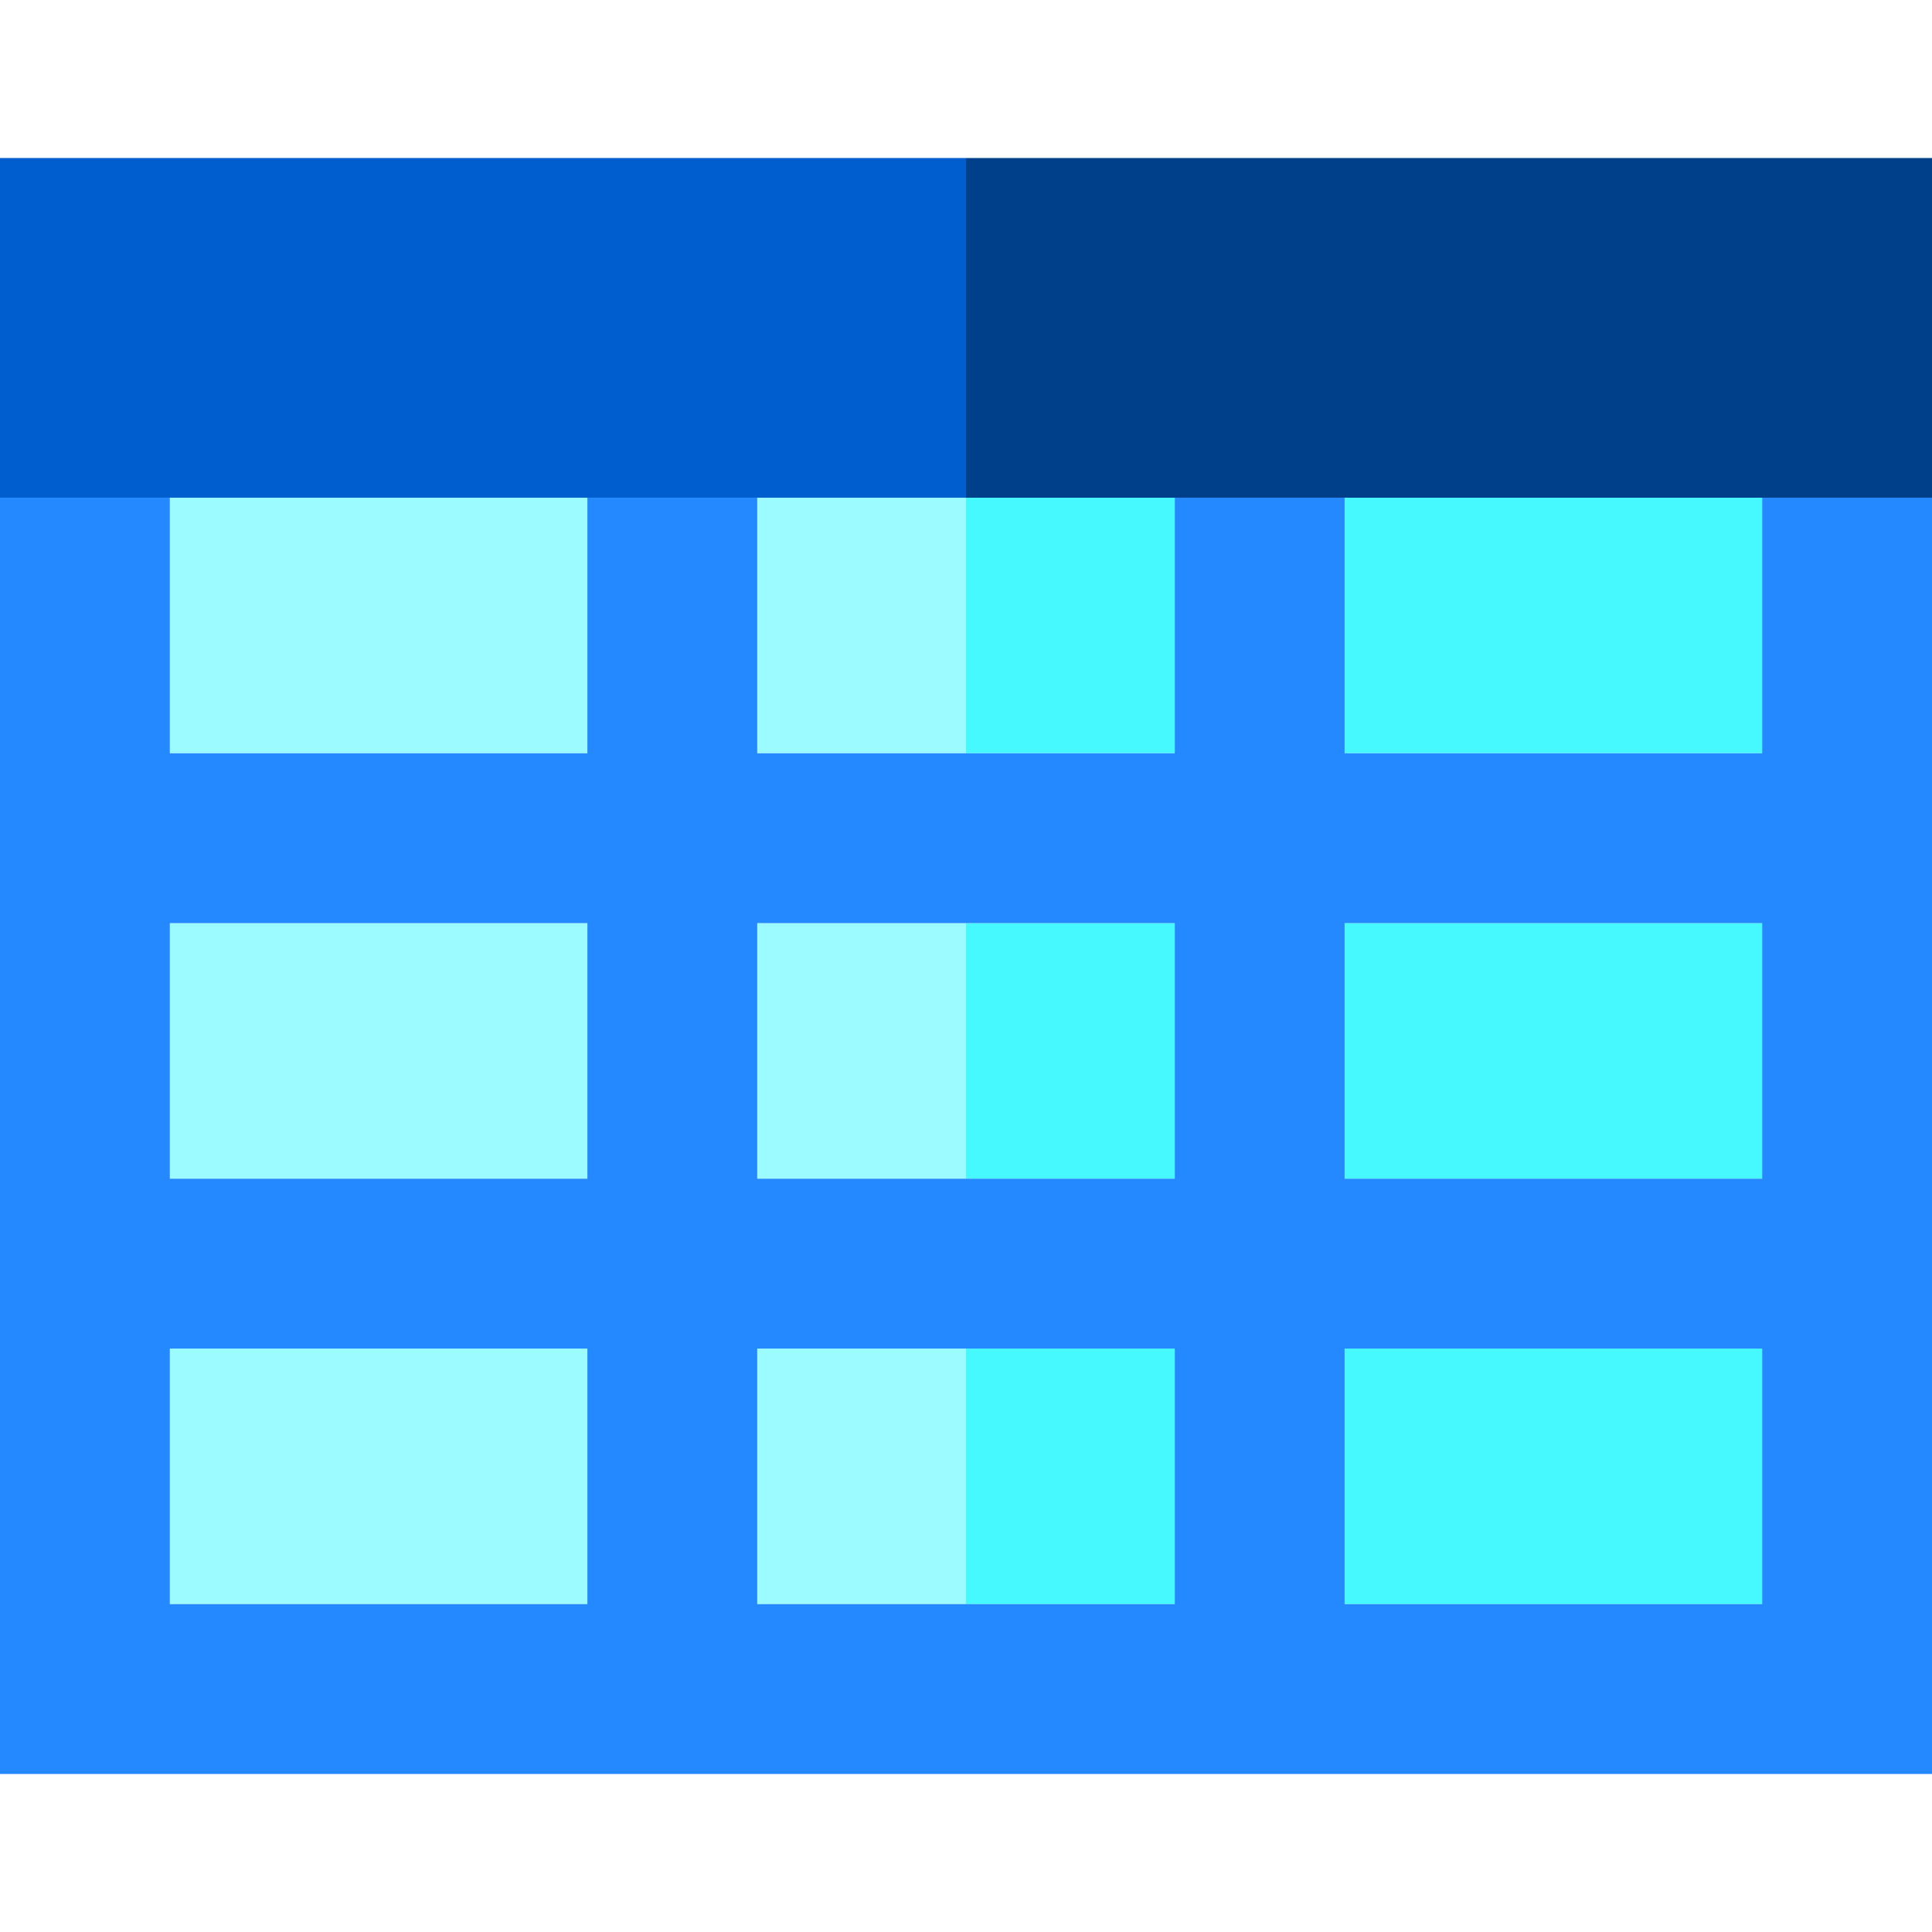
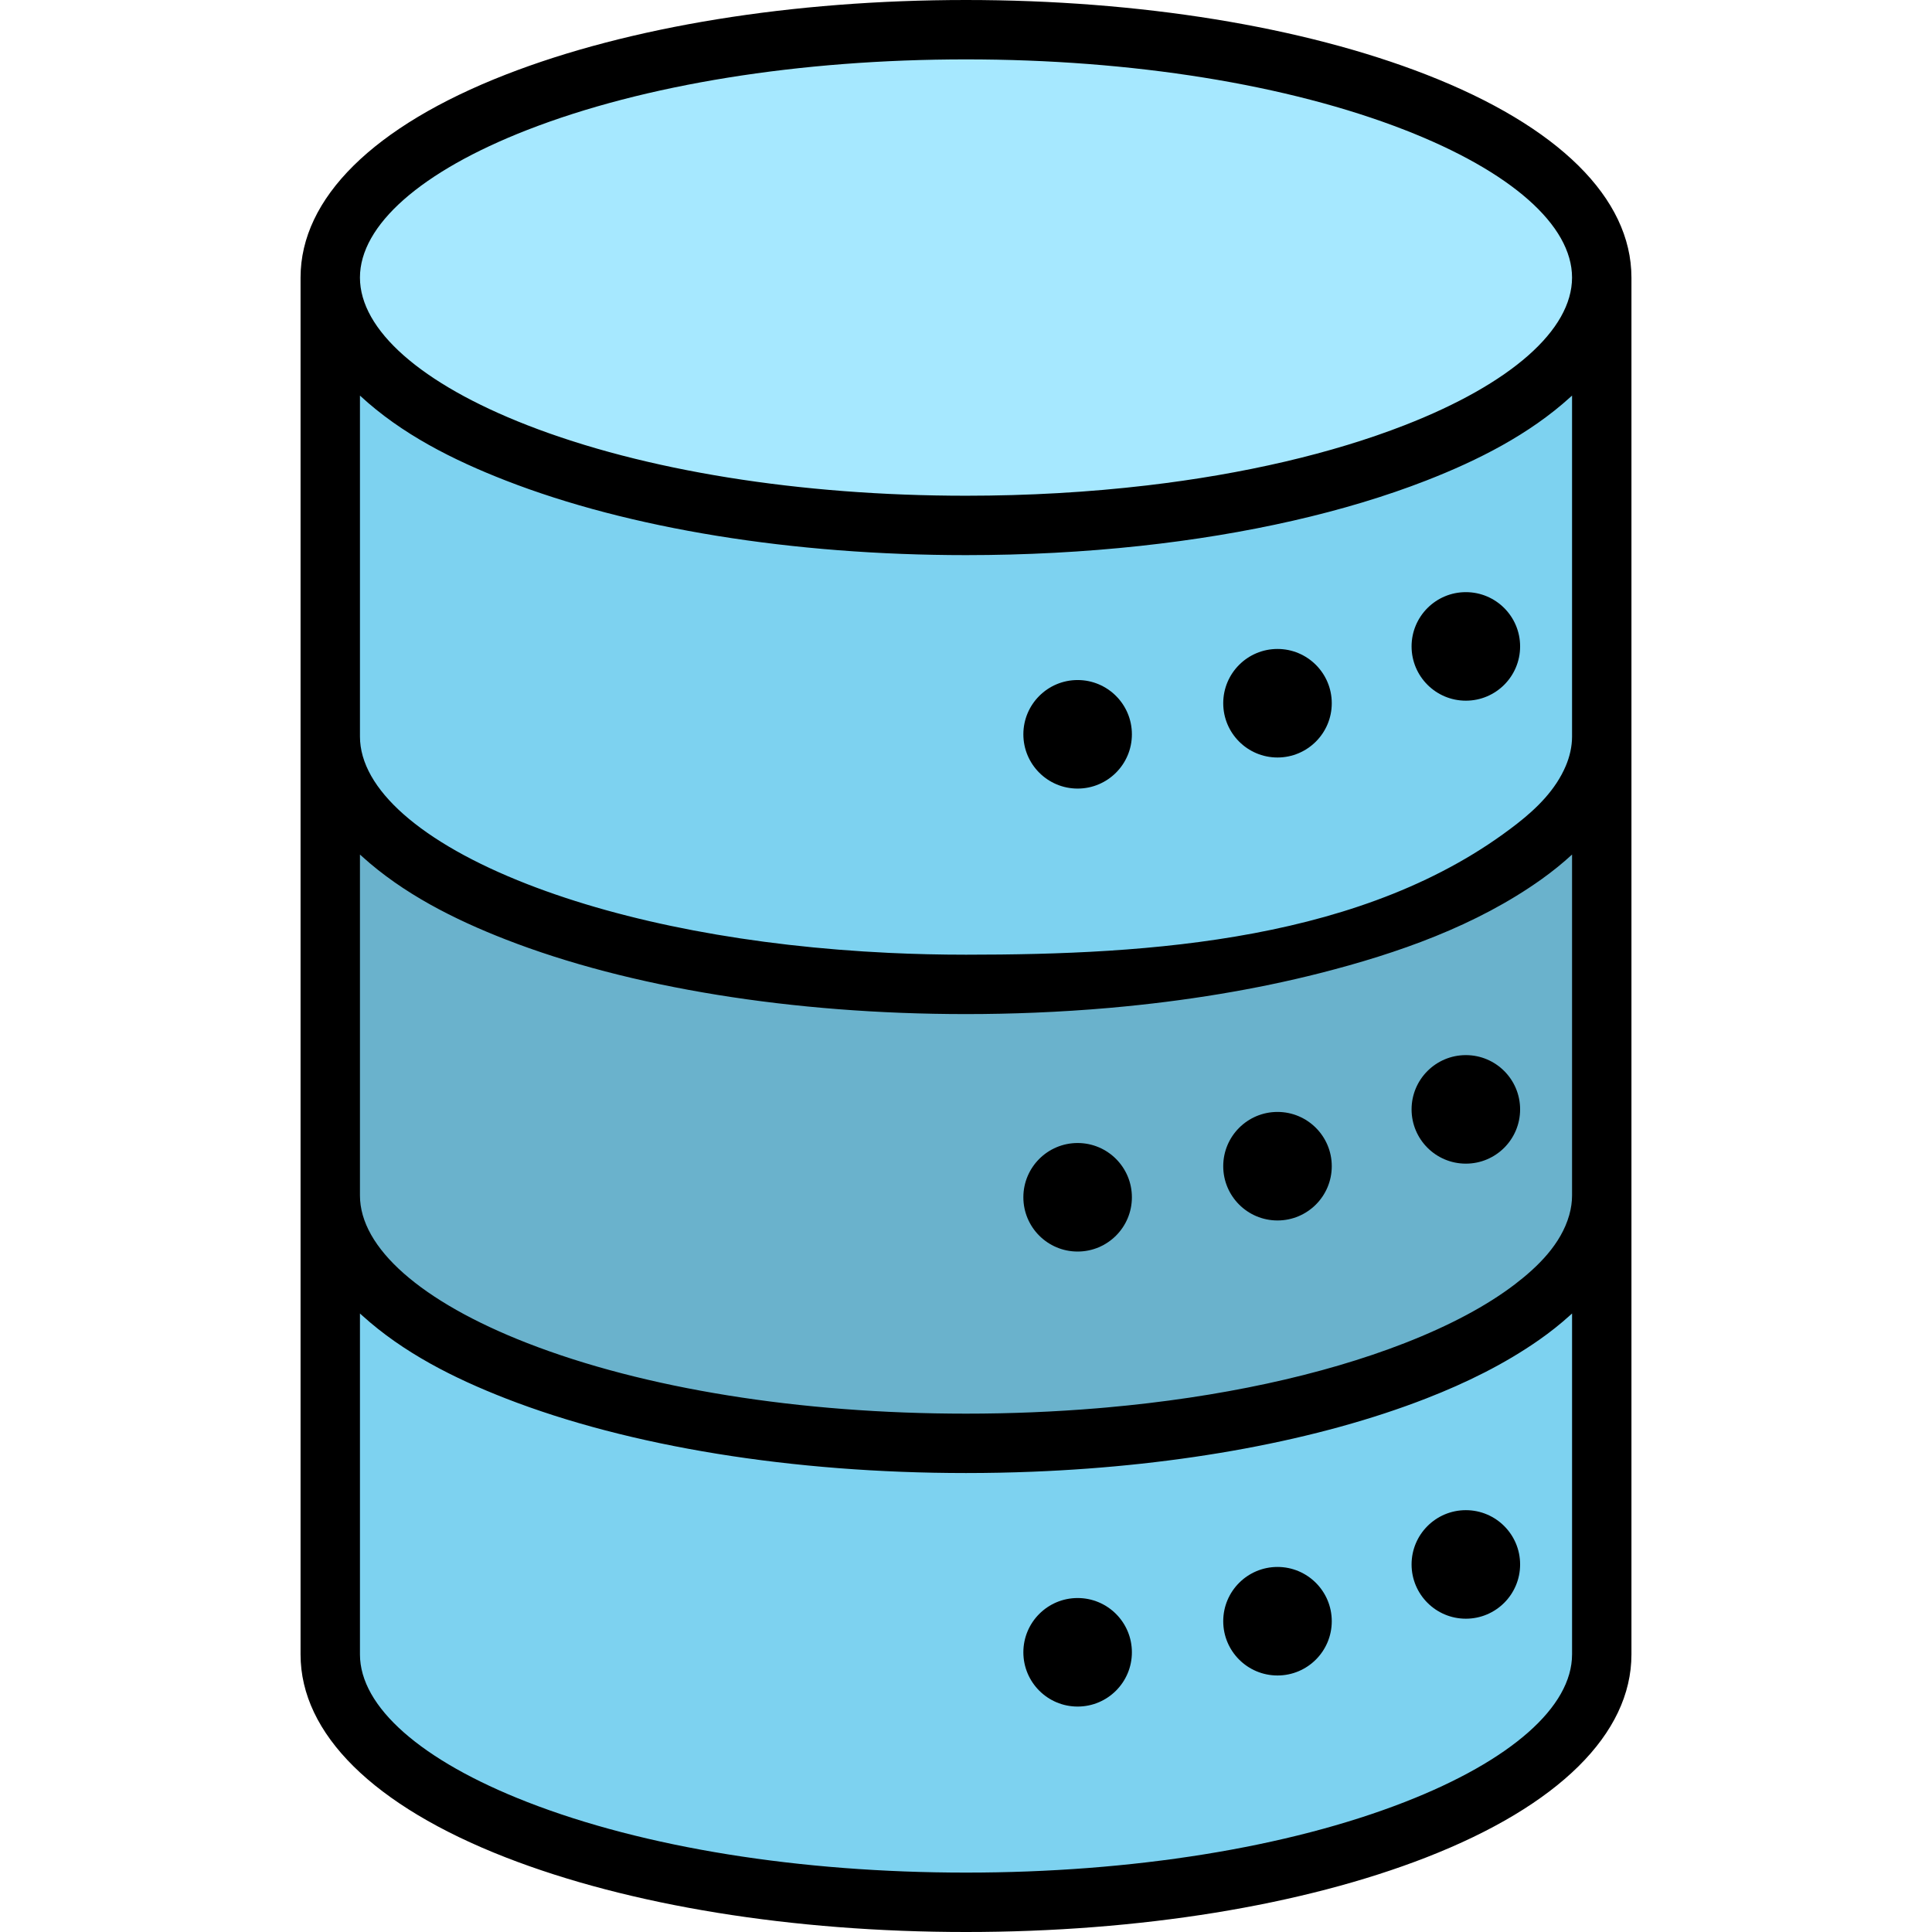
- <svg xmlns="http://www.w3.org/2000/svg" version="1.1" id="Layer_1" x="0px" y="0px" viewBox="0 0 455 455" style="enable-background:new 0 0 455 455;" xml:space="preserve">
-   <g>
-     <rect x="40" y="317.595" style="fill:#9BFBFF;" width="98.333" height="60.19" />
-     <rect x="178.333" y="117.215" style="fill:#9BFBFF;" width="49.167" height="60.19" />
-     <rect x="178.333" y="317.595" style="fill:#9BFBFF;" width="49.167" height="60.19" />
-     <rect x="40" y="117.215" style="fill:#9BFBFF;" width="98.333" height="60.19" />
-     <rect x="40" y="217.405" style="fill:#9BFBFF;" width="98.333" height="60.19" />
-     <rect x="178.333" y="217.405" style="fill:#9BFBFF;" width="49.167" height="60.19" />
-     <rect x="316.667" y="217.405" style="fill:#46F8FF;" width="98.333" height="60.19" />
-     <rect x="227.5" y="117.215" style="fill:#46F8FF;" width="49.167" height="60.19" />
-     <rect x="316.667" y="117.215" style="fill:#46F8FF;" width="98.333" height="60.19" />
-     <rect x="316.667" y="317.595" style="fill:#46F8FF;" width="98.333" height="60.19" />
-     <rect x="227.5" y="217.405" style="fill:#46F8FF;" width="49.167" height="60.19" />
-     <rect x="227.5" y="317.595" style="fill:#46F8FF;" width="49.167" height="60.19" />
-     <path style="fill:#2488FF;" d="M415,117.215v60.19h-98.333v-60.19h-40v60.19h-98.334v-60.19h-40v60.19H40v-60.19H0v300.57h455   v-300.57H415z M40,317.595h98.333v60.19H40V317.595z M178.333,317.595h98.334v60.19h-98.334V317.595z M316.667,317.595H415v60.19   h-98.333V317.595z M415,217.405v60.19h-98.333v-60.19H415z M276.667,217.405v60.19h-98.334v-60.19H276.667z M138.333,217.405v60.19   H40v-60.19H138.333z" />
-     <rect y="37.215" style="fill:#005ECE;" width="227.5" height="80" />
-     <rect x="227.5" y="37.215" style="fill:#003F8A;" width="227.5" height="80" />
-   </g>
+ <svg xmlns="http://www.w3.org/2000/svg" version="1.1" id="Layer_1" x="0px" y="0px" viewBox="0 0 512.001 512.001" style="enable-background:new 0 0 512.001 512.001;" xml:space="preserve">
+   <path style="fill:#7DD2F0;" d="M424.481,438.443c0,36.278-75.431,65.687-168.48,65.687S87.52,474.721,87.52,438.443V316.815h336.96  v121.629H424.481z" />
+   <path style="fill:#6AB2CC;" d="M424.481,316.815c0,36.278-75.431,65.687-168.48,65.687S87.52,353.093,87.52,316.815v-121.63h336.96  v121.63H424.481z" />
+   <path style="fill:#7DD2F0;" d="M424.481,195.185c0,36.278-75.431,65.687-168.48,65.687S87.52,231.464,87.52,195.185V73.557h336.96  v121.629H424.481z" />
+   <ellipse style="fill:#A6E8FF;" cx="256.004" cy="73.555" rx="168.483" ry="65.685" />
+   <circle cx="285.583" cy="194.6" r="14.381" />
+   <circle cx="338.551" cy="186.363" r="14.381" />
+   <circle cx="388.465" cy="171.306" r="14.381" />
+   <circle cx="285.583" cy="317.292" r="14.381" />
+   <circle cx="338.551" cy="309.055" r="14.381" />
+   <circle cx="388.465" cy="293.998" r="14.381" />
+   <circle cx="285.583" cy="437.876" r="14.381" />
+   <circle cx="338.551" cy="429.639" r="14.381" />
+   <circle cx="388.465" cy="414.592" r="14.381" />
+   <path d="M432.351,73.557c0-0.008-0.001-0.016-0.001-0.023c-0.015-21.005-19.317-40.095-54.357-53.756C345.281,7.024,301.957,0,256,0  s-89.281,7.024-121.992,19.777C98.955,33.444,79.65,52.543,79.65,73.557v121.63v121.628v121.63c0,21.014,19.305,40.113,54.358,53.78  c32.71,12.753,76.035,19.777,121.992,19.777s89.281-7.024,121.993-19.777c35.053-13.667,54.358-32.766,54.358-53.78V316.817v-0.001  v-0.001V195.188v-0.001v-0.001V73.557z M416.611,226.461v90.354c0,1.711-0.252,3.411-0.71,5.059  c-0.015,0.051-0.024,0.103-0.039,0.155c-2.184,7.673-8.258,13.636-14.423,18.344c-7.324,5.592-17.147,10.874-29.165,15.559  c-21.998,8.577-49.24,14.409-78.982,17.064c-0.808,0.072-1.619,0.142-2.431,0.209c-11.322,0.941-22.99,1.428-34.861,1.428  c-44.048,0-85.342-6.642-116.274-18.701c-28.176-10.985-44.335-25.243-44.335-39.116v-90.353c0.014,0.013,0.028,0.025,0.042,0.038  c0.153,0.142,0.315,0.28,0.47,0.421c10.913,9.902,24.467,16.729,38.107,22.045c32.71,12.753,76.035,19.777,121.992,19.777  c6.134,0,12.22-0.129,18.241-0.377c6.666-0.274,13.253-0.693,19.732-1.261c0.172-0.015,0.343-0.033,0.515-0.047  c19.688-1.753,38.379-4.853,55.359-9.177c20.524-5.226,41.37-12.512,58.739-24.921c2.791-1.994,5.465-4.15,7.991-6.469  C416.588,226.481,416.6,226.471,416.611,226.461z M95.39,104.833c0.013,0.012,0.025,0.022,0.038,0.034  c11.017,10.203,24.697,17.057,38.581,22.47c32.71,12.753,76.035,19.777,121.992,19.777c15.798,0,31.284-0.83,46.136-2.437  c28.353-3.069,54.389-8.97,75.857-17.339c13.629-5.314,27.259-12.186,38.162-22.096c0.135-0.123,0.277-0.244,0.41-0.367  c0.015-0.014,0.031-0.027,0.046-0.041c0,0,0,90.349,0,90.354c0,2.681-0.629,5.36-1.677,7.82c-2.67,6.281-7.622,11.172-12.925,15.305  c-39.914,31.11-97.307,34.692-146.009,34.692c-6.808,0-13.617-0.157-20.417-0.482c-36.283-1.726-69.758-8.045-95.857-18.221  c-28.176-10.985-44.335-25.243-44.335-39.115v-90.354H95.39z M139.726,34.441C170.658,22.381,211.952,15.739,256,15.739  s85.342,6.642,116.274,18.701c28.176,10.985,44.335,25.243,44.335,39.116s-16.16,28.131-44.335,39.116  c-19.333,7.538-42.713,12.959-68.283,15.964c-15.343,1.804-31.473,2.738-47.991,2.738c-44.048,0-85.342-6.642-116.274-18.701  C111.55,101.688,95.39,87.43,95.39,73.557S111.55,45.425,139.726,34.441z M416.611,438.443c0,13.874-16.16,28.13-44.335,39.115  c-30.933,12.06-72.226,18.702-116.275,18.702s-85.341-6.642-116.274-18.702c-28.176-10.985-44.335-25.243-44.335-39.115V348.09  c0.013,0.012,0.025,0.022,0.038,0.034c0.171,0.158,0.353,0.315,0.527,0.472c10.95,9.926,24.379,16.667,38.054,21.998  c32.71,12.753,76.035,19.777,121.992,19.777c5.94,0,11.834-0.12,17.668-0.352c39.308-1.562,75.839-8.32,104.323-19.424  c10.51-4.097,20.732-9.09,29.985-15.577c2.816-1.975,5.516-4.111,8.066-6.419c0.175-0.158,0.359-0.316,0.531-0.475  c0.013-0.012,0.025-0.022,0.038-0.034v90.354H416.611z" />
  <g>
	</g>
  <g>
	</g>
  <g>
	</g>
  <g>
	</g>
  <g>
	</g>
  <g>
	</g>
  <g>
	</g>
  <g>
	</g>
  <g>
	</g>
  <g>
	</g>
  <g>
	</g>
  <g>
	</g>
  <g>
	</g>
  <g>
	</g>
  <g>
	</g>
</svg>
